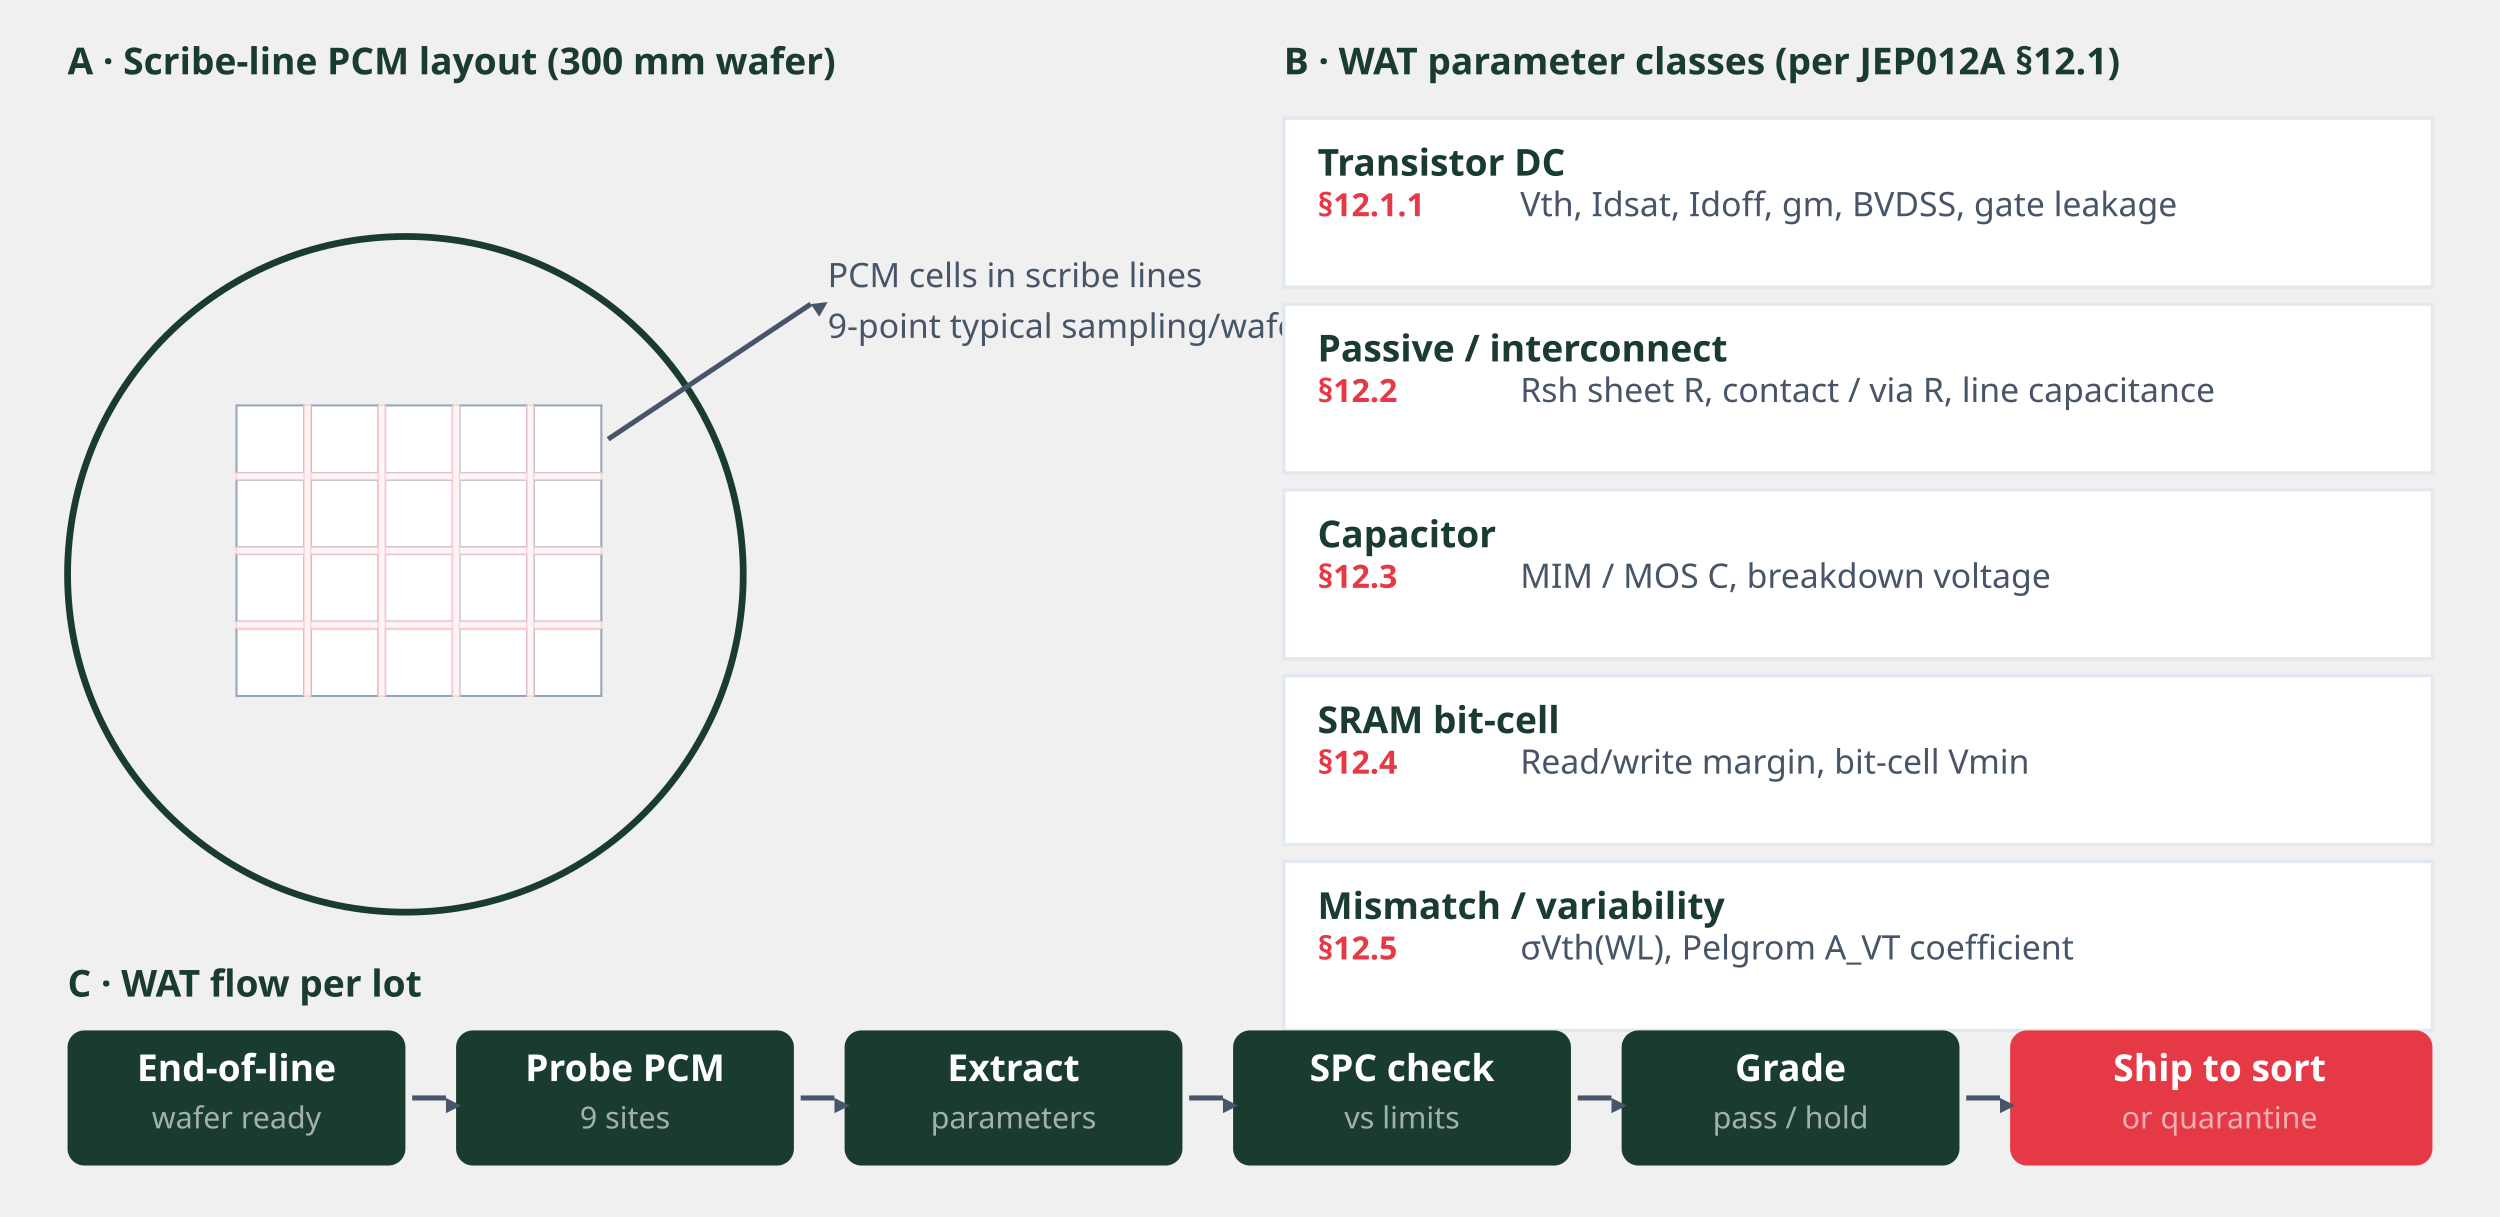
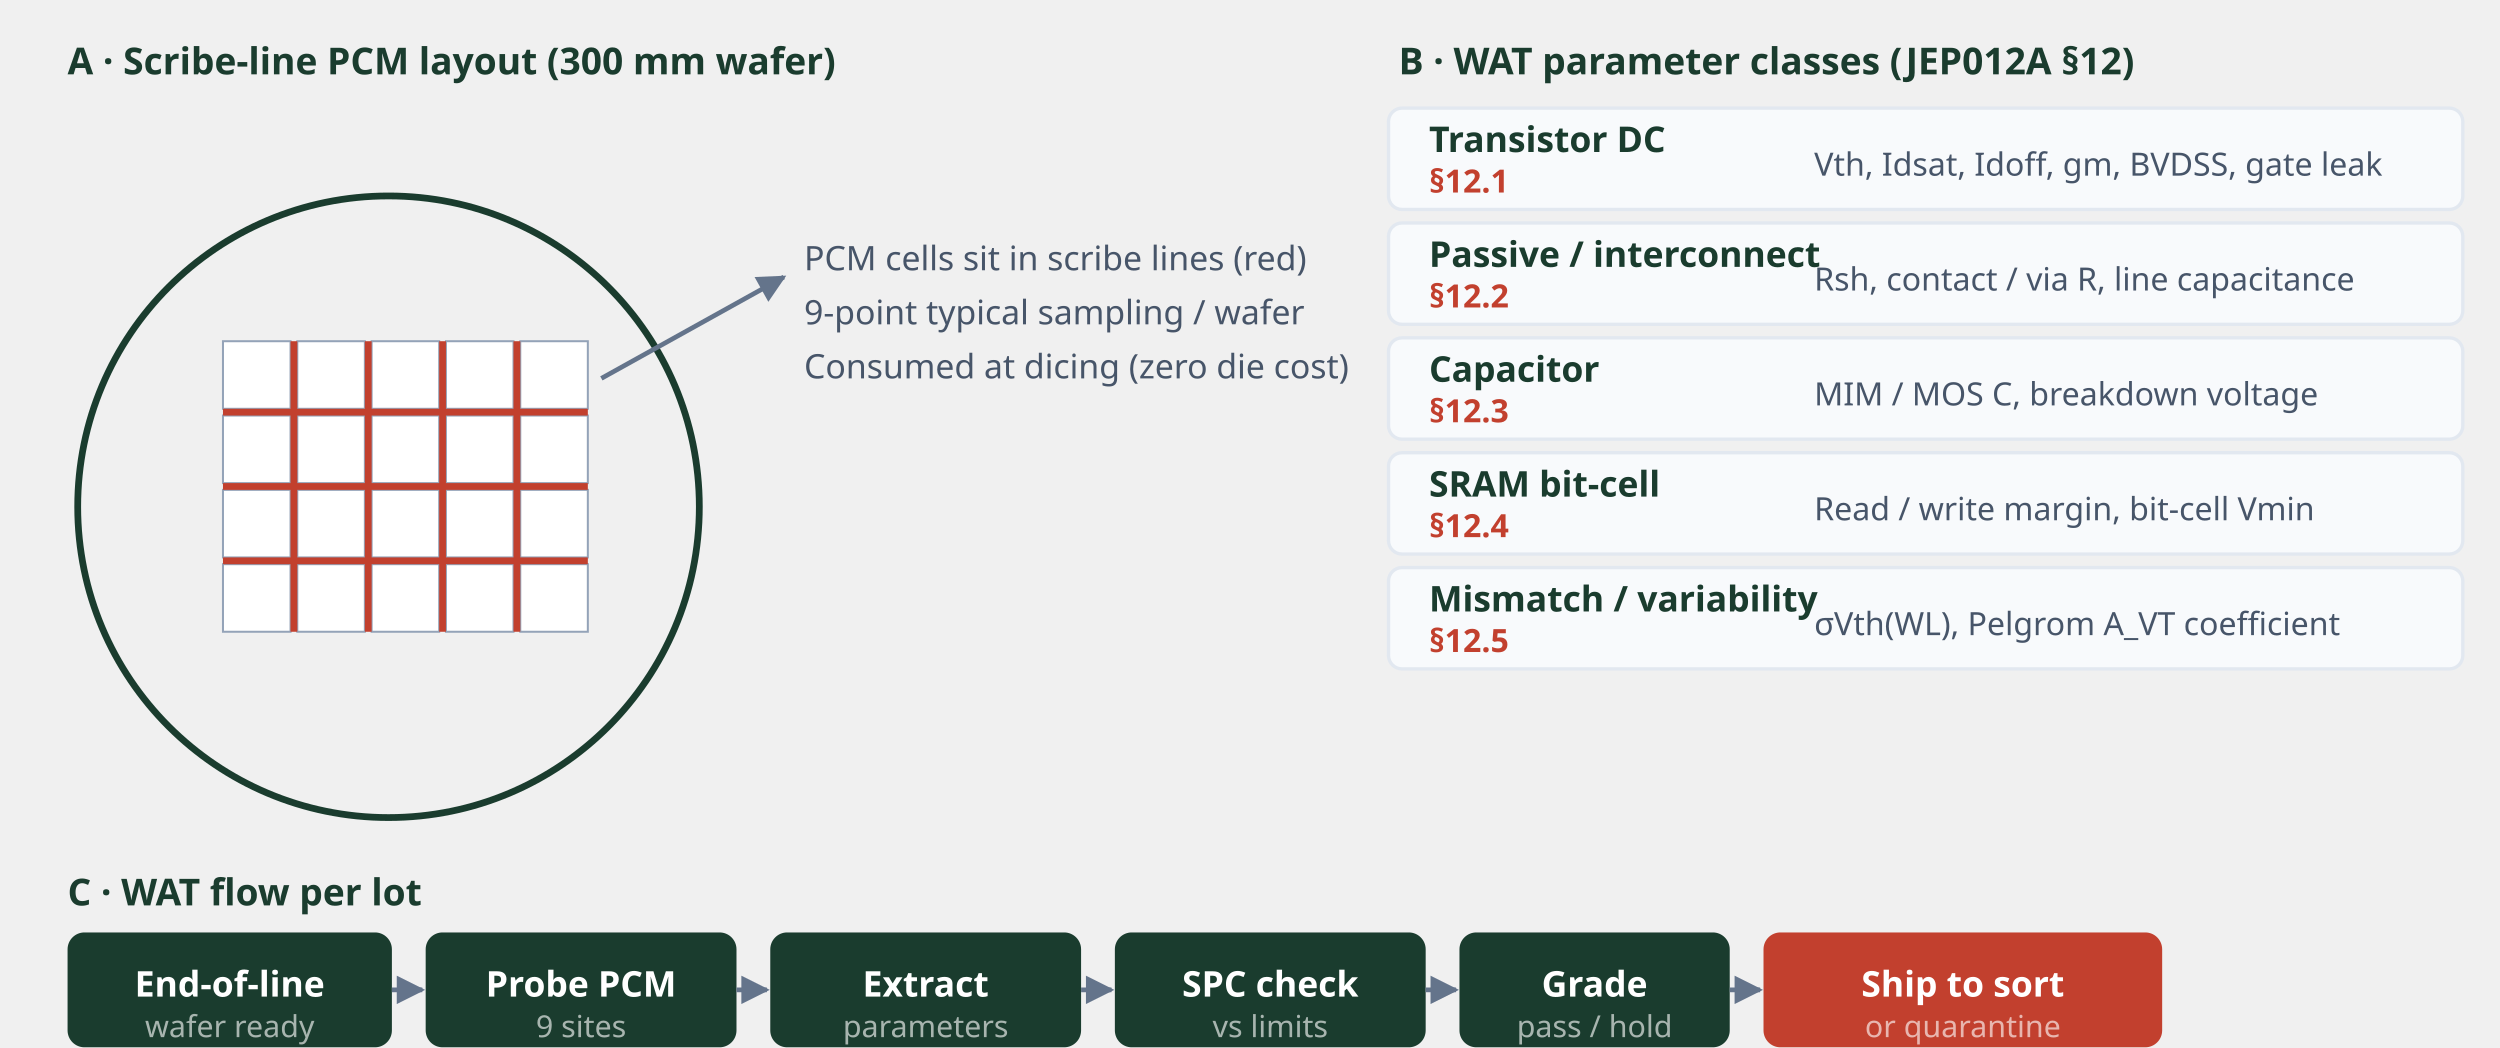
- <svg xmlns="http://www.w3.org/2000/svg" aria-label="PCM scribe-line layout and WAT flow" role="img" viewBox="0 0 740 360">
-   <style>
-         .wafer{fill:none;stroke:#1A3C2E;stroke-width:2}
-         .die{fill:#fff;stroke:#94A3B8;stroke-width:0.6}
-         .scribe{fill:#fff5f5;stroke:#fecdd3;stroke-width:0.4}
-         .pcm-cell{fill:#1A3C2E}
-         .lbl{font:600 11px "Segoe UI",sans-serif;fill:#1A3C2E}
-         .sub{font:10px "Segoe UI",sans-serif;fill:#475569}
-         .ref{font:600 9.5px "Segoe UI",sans-serif;fill:#e63946}
-         .arr{stroke:#475569;stroke-width:1.5;fill:none;marker-end:url(#ah_p)}
-       </style>
+ <svg xmlns="http://www.w3.org/2000/svg" aria-label="PCM scribe-line layout and WAT flow" role="img" viewBox="0 0 740 310">
+   <style type="text/css">
+   .lbl{font:700 11px "Segoe UI",sans-serif;fill:#1A3C2E}
+   .sub{font:10px "Segoe UI",sans-serif;fill:#475569}
+   .desc{font:9.5px "Segoe UI",sans-serif;fill:#475569}
+   .ref{font:600 9.5px "Segoe UI",sans-serif;fill:#C2402E}
+   .row-h{font:600 10.5px "Segoe UI",sans-serif;fill:#1A3C2E}
+   .arr{stroke:#64748b;stroke-width:1.4;fill:none;marker-end:url(#ah)}
+   .ft{font:700 10.5px "Segoe UI",sans-serif;fill:#fff;text-anchor:middle}
+   .fs{font:9px "Segoe UI",sans-serif;fill:rgba(255,255,255,.62);text-anchor:middle}
+ </style>
  <defs>
-     <marker id="ah_p" markerheight="5" markerwidth="5" orient="auto" refx="8" refy="5" viewBox="0 0 10 10">
-       <path d="M0,0 L10,5 L0,10 z" fill="#475569" />
+     <marker id="ah" markerHeight="6" markerWidth="6" orient="auto" refX="9" refY="5" viewBox="0 0 10 10">
+       <path d="M0,0 L10,5 L0,10 z" fill="#64748b" />
    </marker>
  </defs>
  <text class="lbl" x="20" y="22">A · Scribe-line PCM layout (300 mm wafer)</text>
-   <circle class="wafer" cx="120" cy="170" r="100" />
-   <g transform="translate(70,120)">
-     <rect class="die" height="20" width="20" x="0" y="0" />
-     <rect class="die" height="20" width="20" x="22" y="0" />
-     <rect class="die" height="20" width="20" x="44" y="0" />
-     <rect class="die" height="20" width="20" x="66" y="0" />
-     <rect class="die" height="20" width="20" x="88" y="0" />
-     <rect class="die" height="20" width="20" x="0" y="22" />
-     <rect class="die" height="20" width="20" x="22" y="22" />
-     <rect class="die" height="20" width="20" x="44" y="22" />
-     <rect class="die" height="20" width="20" x="66" y="22" />
-     <rect class="die" height="20" width="20" x="88" y="22" />
-     <rect class="die" height="20" width="20" x="0" y="44" />
-     <rect class="die" height="20" width="20" x="22" y="44" />
-     <rect class="die" height="20" width="20" x="44" y="44" />
-     <rect class="die" height="20" width="20" x="66" y="44" />
-     <rect class="die" height="20" width="20" x="88" y="44" />
-     <rect class="die" height="20" width="20" x="0" y="66" />
-     <rect class="die" height="20" width="20" x="22" y="66" />
-     <rect class="die" height="20" width="20" x="44" y="66" />
-     <rect class="die" height="20" width="20" x="66" y="66" />
-     <rect class="die" height="20" width="20" x="88" y="66" />
-     <rect class="scribe" height="2" width="108" x="0" y="20" />
-     <rect class="scribe" height="2" width="108" x="0" y="42" />
-     <rect class="scribe" height="2" width="108" x="0" y="64" />
-     <rect class="scribe" height="86" width="2" x="20" y="0" />
-     <rect class="scribe" height="86" width="2" x="42" y="0" />
-     <rect class="scribe" height="86" width="2" x="64" y="0" />
-     <rect class="scribe" height="86" width="2" x="86" y="0" />
+   <circle cx="115" cy="150" fill="none" r="92" stroke="#1A3C2E" stroke-width="2" />
+   <g transform="translate(66,101)">
+     <rect fill="#fff" height="20" stroke="#94A3B8" stroke-width="0.6" width="20" x="0" y="0" />
+     <rect fill="#fff" height="20" stroke="#94A3B8" stroke-width="0.6" width="20" x="22" y="0" />
+     <rect fill="#fff" height="20" stroke="#94A3B8" stroke-width="0.6" width="20" x="44" y="0" />
+     <rect fill="#fff" height="20" stroke="#94A3B8" stroke-width="0.6" width="20" x="66" y="0" />
+     <rect fill="#fff" height="20" stroke="#94A3B8" stroke-width="0.6" width="20" x="88" y="0" />
+     <rect fill="#fff" height="20" stroke="#94A3B8" stroke-width="0.6" width="20" x="0" y="22" />
+     <rect fill="#fff" height="20" stroke="#94A3B8" stroke-width="0.6" width="20" x="22" y="22" />
+     <rect fill="#fff" height="20" stroke="#94A3B8" stroke-width="0.6" width="20" x="44" y="22" />
+     <rect fill="#fff" height="20" stroke="#94A3B8" stroke-width="0.6" width="20" x="66" y="22" />
+     <rect fill="#fff" height="20" stroke="#94A3B8" stroke-width="0.6" width="20" x="88" y="22" />
+     <rect fill="#fff" height="20" stroke="#94A3B8" stroke-width="0.6" width="20" x="0" y="44" />
+     <rect fill="#fff" height="20" stroke="#94A3B8" stroke-width="0.6" width="20" x="22" y="44" />
+     <rect fill="#fff" height="20" stroke="#94A3B8" stroke-width="0.6" width="20" x="44" y="44" />
+     <rect fill="#fff" height="20" stroke="#94A3B8" stroke-width="0.6" width="20" x="66" y="44" />
+     <rect fill="#fff" height="20" stroke="#94A3B8" stroke-width="0.6" width="20" x="88" y="44" />
+     <rect fill="#fff" height="20" stroke="#94A3B8" stroke-width="0.6" width="20" x="0" y="66" />
+     <rect fill="#fff" height="20" stroke="#94A3B8" stroke-width="0.6" width="20" x="22" y="66" />
+     <rect fill="#fff" height="20" stroke="#94A3B8" stroke-width="0.6" width="20" x="44" y="66" />
+     <rect fill="#fff" height="20" stroke="#94A3B8" stroke-width="0.6" width="20" x="66" y="66" />
+     <rect fill="#fff" height="20" stroke="#94A3B8" stroke-width="0.6" width="20" x="88" y="66" />
+     <rect fill="#C2402E" height="2" width="108" x="0" y="20" />
+     <rect fill="#C2402E" height="2" width="108" x="0" y="42" />
+     <rect fill="#C2402E" height="2" width="108" x="0" y="64" />
+     <rect fill="#C2402E" height="86" width="2" x="20" y="0" />
+     <rect fill="#C2402E" height="86" width="2" x="42" y="0" />
+     <rect fill="#C2402E" height="86" width="2" x="64" y="0" />
+     <rect fill="#C2402E" height="86" width="2" x="86" y="0" />
  </g>
-   <path class="arr" d="M180,130 L240,90" />
-   <text class="sub" x="245" y="85">PCM cells in scribe lines</text>
-   <text class="sub" x="245" y="100">9-point typical sampling/wafer</text>
-   <text class="lbl" x="380" y="22">B · WAT parameter classes (per JEP012A §12.1)</text>
-   <g>
-     <rect fill="#fff" height="50" stroke="#E2E8F0" width="340" x="380" y="35" />
-     <text class="lbl" x="390" y="52">Transistor DC</text>
-     <text class="ref" x="390" y="64">§12.1.1</text>
-     <text class="sub" x="450" y="64">Vth, Idsat, Idoff, gm, BVDSS, gate leakage</text>
+   <path class="arr" d="M178,112 L232,82" />
+   <text class="sub" fill="#9F2D20" x="238" y="80">PCM cells sit in scribe lines (red)</text>
+   <text class="sub" x="238" y="96">9-point typical sampling / wafer</text>
+   <text class="sub" x="238" y="112">Consumed at dicing (zero die cost)</text>
+   <g transform="translate(9,-128)">
+     <text class="lbl" x="405" y="150">B · WAT parameter classes (JEP012A §12)</text>
+     <g>
+       <rect fill="#F8FAFC" height="30" rx="4" stroke="#E2E8F0" stroke-width="1" width="318" x="402" y="160" />
+       <text class="row-h" x="414" y="173">Transistor DC</text>
+       <text class="ref" x="414" y="185">§12.1</text>
+       <text class="desc" x="528" y="180">Vth, Idsat, Idoff, gm, BVDSS, gate leak</text>
+       <rect fill="#F8FAFC" height="30" rx="4" stroke="#E2E8F0" stroke-width="1" width="318" x="402" y="194" />
+       <text class="row-h" x="414" y="207">Passive / interconnect</text>
+       <text class="ref" x="414" y="219">§12.2</text>
+       <text class="desc" x="528" y="214">Rsh, contact / via R, line capacitance</text>
+       <rect fill="#F8FAFC" height="30" rx="4" stroke="#E2E8F0" stroke-width="1" width="318" x="402" y="228" />
+       <text class="row-h" x="414" y="241">Capacitor</text>
+       <text class="ref" x="414" y="253">§12.3</text>
+       <text class="desc" x="528" y="248">MIM / MOS C, breakdown voltage</text>
+       <rect fill="#F8FAFC" height="30" rx="4" stroke="#E2E8F0" stroke-width="1" width="318" x="402" y="262" />
+       <text class="row-h" x="414" y="275">SRAM bit-cell</text>
+       <text class="ref" x="414" y="287">§12.4</text>
+       <text class="desc" x="528" y="282">Read / write margin, bit-cell Vmin</text>
+       <rect fill="#F8FAFC" height="30" rx="4" stroke="#E2E8F0" stroke-width="1" width="318" x="402" y="296" />
+       <text class="row-h" x="414" y="309">Mismatch / variability</text>
+       <text class="ref" x="414" y="321">§12.5</text>
+       <text class="desc" x="528" y="316">σVth(WL), Pelgrom A_VT coefficient</text>
+     </g>
  </g>
-   <g>
-     <rect fill="#fff" height="50" stroke="#E2E8F0" width="340" x="380" y="90" />
-     <text class="lbl" x="390" y="107">Passive / interconnect</text>
-     <text class="ref" x="390" y="119">§12.2</text>
-     <text class="sub" x="450" y="119">Rsh sheet R, contact / via R, line capacitance</text>
+   <text class="lbl" x="20" y="268">C · WAT flow per lot</text>
+   <g transform="translate(20,276)">
+     <rect fill="#1A3C2E" height="34" rx="5" width="96" />
+     <text class="ft" x="48" y="19">End-of-line</text>
+     <text class="fs" x="48" y="31">wafer ready</text>
  </g>
-   <g>
-     <rect fill="#fff" height="50" stroke="#E2E8F0" width="340" x="380" y="145" />
-     <text class="lbl" x="390" y="162">Capacitor</text>
-     <text class="ref" x="390" y="174">§12.3</text>
-     <text class="sub" x="450" y="174">MIM / MOS C, breakdown voltage</text>
+   <path class="arr" d="M116,293 L125,293" />
+   <g transform="translate(126,276)">
+     <rect fill="#1A3C2E" height="34" rx="5" width="92" />
+     <text class="ft" x="46" y="19">Probe PCM</text>
+     <text class="fs" x="46" y="31">9 sites</text>
  </g>
-   <g>
-     <rect fill="#fff" height="50" stroke="#E2E8F0" width="340" x="380" y="200" />
-     <text class="lbl" x="390" y="217">SRAM bit-cell</text>
-     <text class="ref" x="390" y="229">§12.4</text>
-     <text class="sub" x="450" y="229">Read/write margin, bit-cell Vmin</text>
+   <path class="arr" d="M218,293 L227,293" />
+   <g transform="translate(228,276)">
+     <rect fill="#1A3C2E" height="34" rx="5" width="92" />
+     <text class="ft" x="46" y="19">Extract</text>
+     <text class="fs" x="46" y="31">parameters</text>
  </g>
-   <g>
-     <rect fill="#fff" height="50" stroke="#E2E8F0" width="340" x="380" y="255" />
-     <text class="lbl" x="390" y="272">Mismatch / variability</text>
-     <text class="ref" x="390" y="284">§12.5</text>
-     <text class="sub" x="450" y="284">σVth(WL), Pelgrom A_VT coefficient</text>
+   <path class="arr" d="M320,293 L329,293" />
+   <g transform="translate(330,276)">
+     <rect fill="#1A3C2E" height="34" rx="5" width="92" />
+     <text class="ft" x="46" y="19">SPC check</text>
+     <text class="fs" x="46" y="31">vs limits</text>
  </g>
-   <text class="lbl" x="20" y="295">C · WAT flow per lot</text>
-   <g>
-     <rect fill="#1A3C2E" height="40" rx="5" width="100" x="20" y="305" />
-     <text fill="#fff" font-family="Segoe UI" font-size="11" font-weight="700" text-anchor="middle" x="70" y="320">End-of-line</text>
-     <text fill="rgba(255,255,255,.6)" font-family="Segoe UI" font-size="9" text-anchor="middle" x="70" y="334">wafer ready</text>
+   <path class="arr" d="M422,293 L431,293" />
+   <g transform="translate(432,276)">
+     <rect fill="#1A3C2E" height="34" rx="5" width="80" />
+     <text class="ft" x="40" y="19">Grade</text>
+     <text class="fs" x="40" y="31">pass / hold</text>
  </g>
-   <g>
-     <rect fill="#1A3C2E" height="40" rx="5" width="100" x="135" y="305" />
-     <text fill="#fff" font-family="Segoe UI" font-size="11" font-weight="700" text-anchor="middle" x="185" y="320">Probe PCM</text>
-     <text fill="rgba(255,255,255,.6)" font-family="Segoe UI" font-size="9" text-anchor="middle" x="185" y="334">9 sites</text>
+   <path class="arr" d="M512,293 L521,293" />
+   <g transform="translate(522,276)">
+     <rect fill="#C2402E" height="34" rx="5" width="118" />
+     <text class="ft" x="59" y="19">Ship to sort</text>
+     <text class="fs" x="59" y="31">or quarantine</text>
  </g>
-   <g>
-     <rect fill="#1A3C2E" height="40" rx="5" width="100" x="250" y="305" />
-     <text fill="#fff" font-family="Segoe UI" font-size="11" font-weight="700" text-anchor="middle" x="300" y="320">Extract</text>
-     <text fill="rgba(255,255,255,.6)" font-family="Segoe UI" font-size="9" text-anchor="middle" x="300" y="334">parameters</text>
-   </g>
-   <g>
-     <rect fill="#1A3C2E" height="40" rx="5" width="100" x="365" y="305" />
-     <text fill="#fff" font-family="Segoe UI" font-size="11" font-weight="700" text-anchor="middle" x="415" y="320">SPC check</text>
-     <text fill="rgba(255,255,255,.6)" font-family="Segoe UI" font-size="9" text-anchor="middle" x="415" y="334">vs limits</text>
-   </g>
-   <g>
-     <rect fill="#1A3C2E" height="40" rx="5" width="100" x="480" y="305" />
-     <text fill="#fff" font-family="Segoe UI" font-size="11" font-weight="700" text-anchor="middle" x="530" y="320">Grade</text>
-     <text fill="rgba(255,255,255,.6)" font-family="Segoe UI" font-size="9" text-anchor="middle" x="530" y="334">pass / hold</text>
-   </g>
-   <g>
-     <rect fill="#e63946" height="40" rx="5" width="125" x="595" y="305" />
-     <text fill="#fff" font-family="Segoe UI" font-size="11" font-weight="700" text-anchor="middle" x="657" y="320">Ship to sort</text>
-     <text fill="rgba(255,255,255,.6)" font-family="Segoe UI" font-size="9" text-anchor="middle" x="657" y="334">or quarantine</text>
-   </g>
-   <path class="arr" d="M122,325 L132,325" />
-   <path class="arr" d="M237,325 L247,325" />
-   <path class="arr" d="M352,325 L362,325" />
-   <path class="arr" d="M467,325 L477,325" />
-   <path class="arr" d="M582,325 L592,325" />
</svg>
